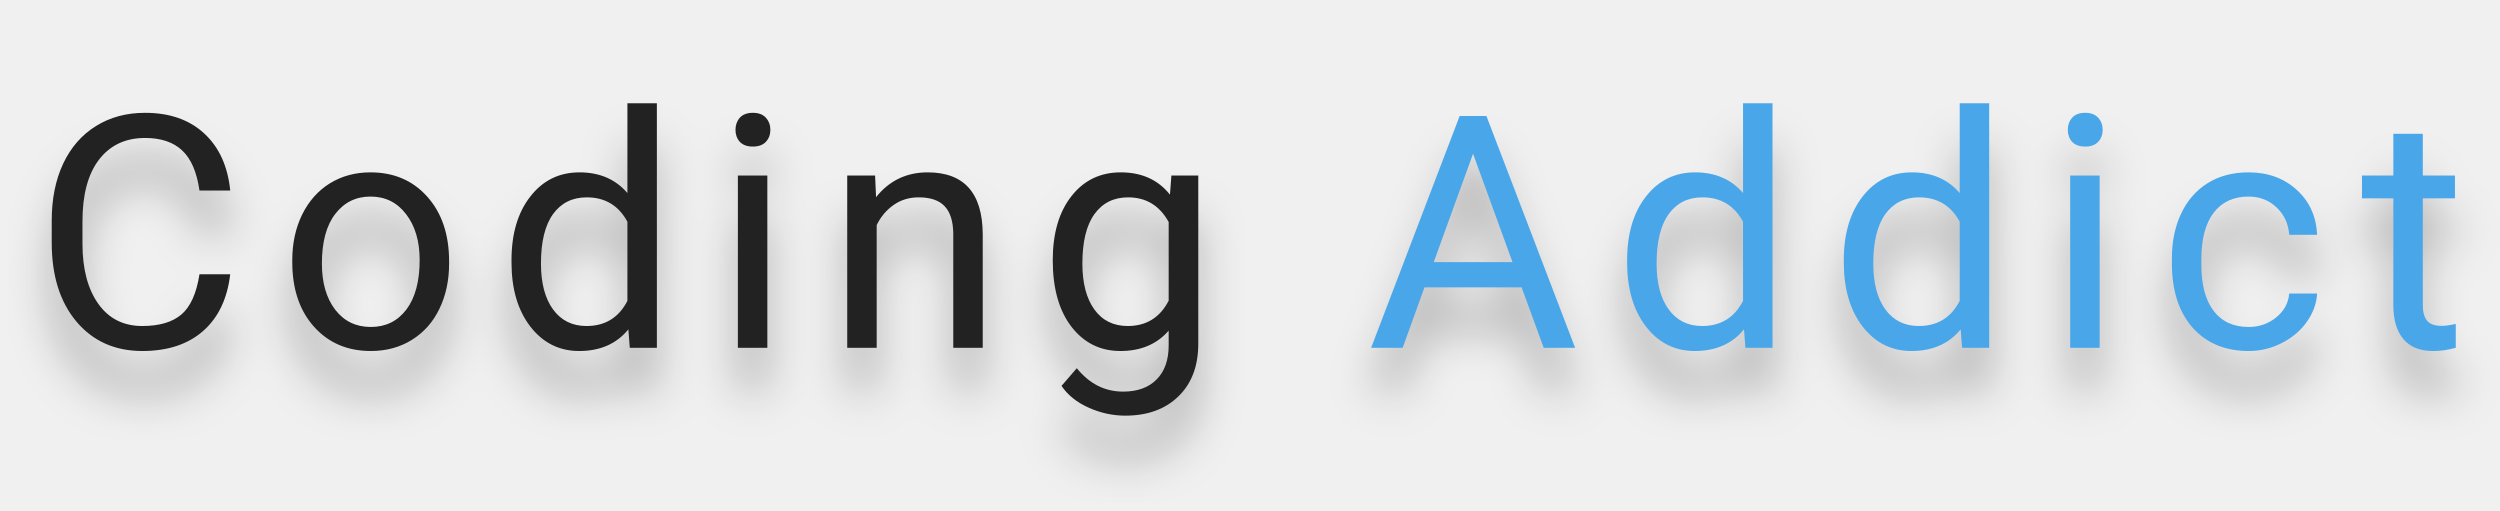
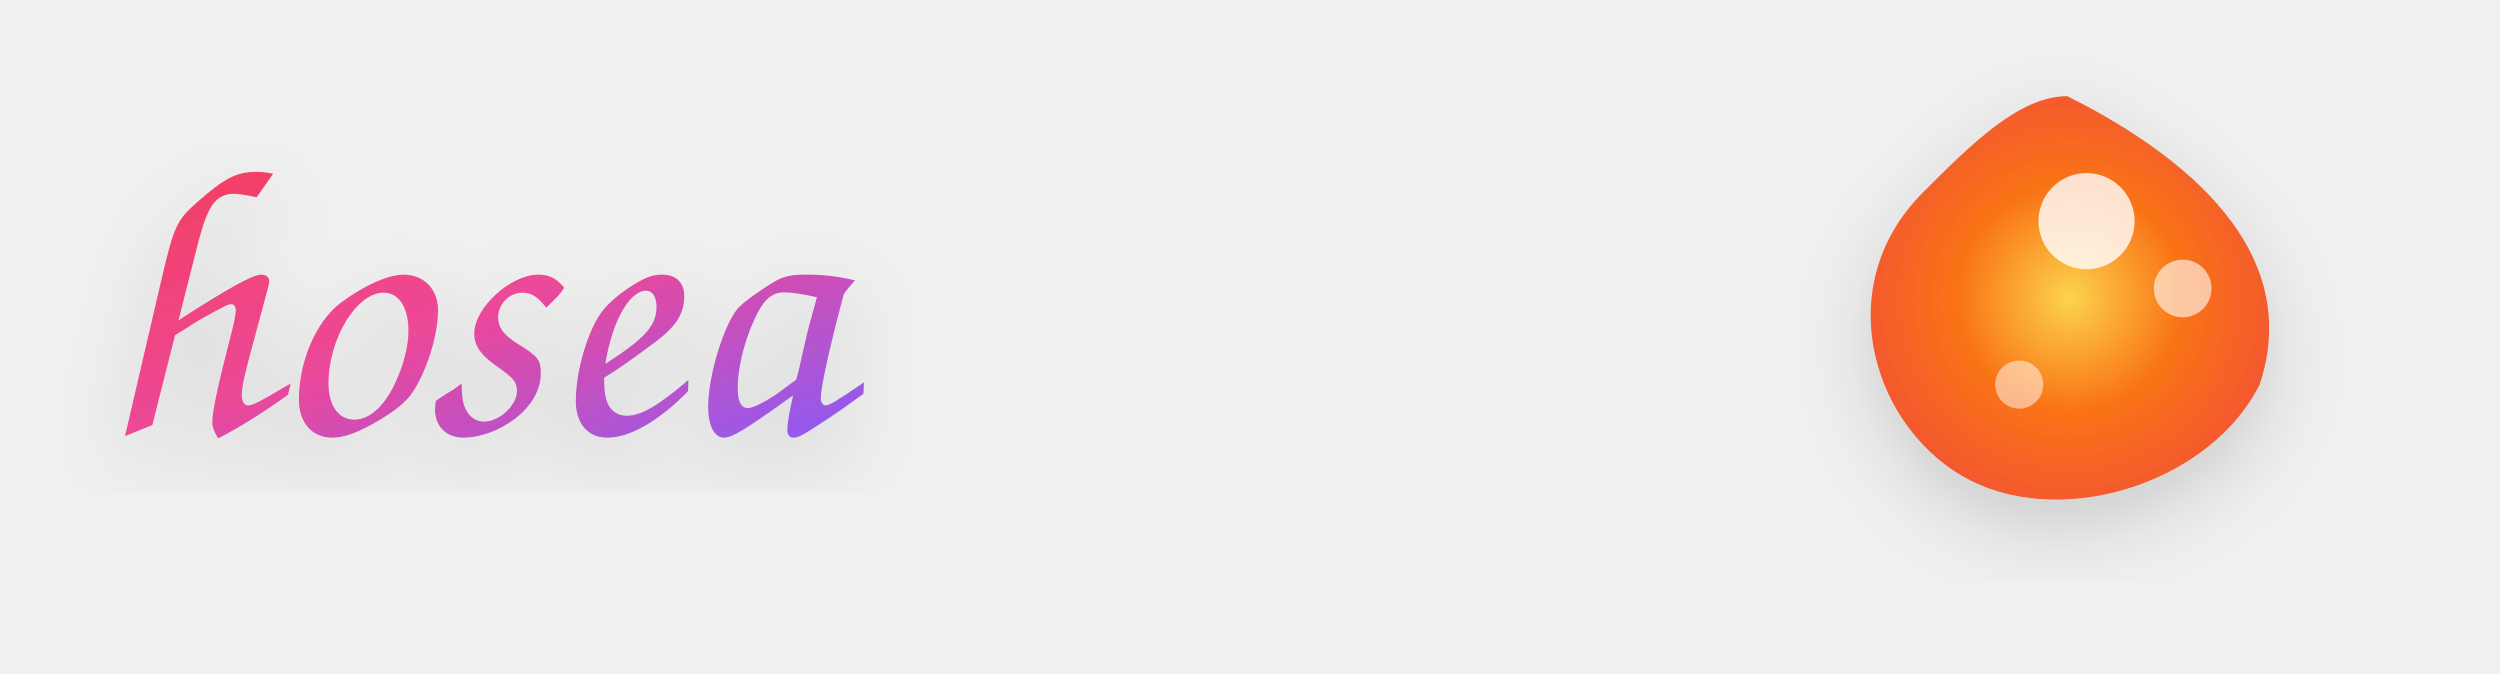
- <svg xmlns="http://www.w3.org/2000/svg" width="230" height="47" viewBox="0 0 230 47" fill="none">
-   <g filter="url(#filter0_d)">
-     <path d="M21.18 25.232C20.916 27.488 20.081 29.231 18.675 30.462C17.278 31.683 15.418 32.293 13.094 32.293C10.574 32.293 8.553 31.39 7.029 29.583C5.516 27.776 4.759 25.359 4.759 22.332V20.281C4.759 18.299 5.11 16.556 5.813 15.052C6.526 13.548 7.532 12.396 8.831 11.595C10.13 10.784 11.634 10.379 13.343 10.379C15.608 10.379 17.425 11.014 18.792 12.283C20.159 13.543 20.955 15.291 21.18 17.527H18.352C18.108 15.828 17.576 14.598 16.756 13.836C15.945 13.074 14.808 12.693 13.343 12.693C11.546 12.693 10.135 13.357 9.109 14.685C8.094 16.014 7.586 17.903 7.586 20.355V22.42C7.586 24.734 8.069 26.575 9.036 27.942C10.003 29.31 11.355 29.993 13.094 29.993C14.656 29.993 15.852 29.642 16.683 28.939C17.523 28.226 18.079 26.99 18.352 25.232H21.18ZM26.89 23.929C26.89 22.376 27.192 20.98 27.798 19.739C28.413 18.499 29.263 17.542 30.347 16.868C31.44 16.194 32.685 15.857 34.082 15.857C36.24 15.857 37.983 16.605 39.312 18.099C40.649 19.593 41.318 21.58 41.318 24.061V24.251C41.318 25.794 41.02 27.181 40.425 28.411C39.839 29.632 38.994 30.584 37.891 31.268C36.797 31.951 35.537 32.293 34.111 32.293C31.963 32.293 30.22 31.546 28.882 30.052C27.554 28.558 26.89 26.58 26.89 24.119V23.929ZM29.614 24.251C29.614 26.009 30.02 27.42 30.83 28.484C31.65 29.549 32.744 30.081 34.111 30.081C35.488 30.081 36.582 29.544 37.393 28.47C38.203 27.386 38.608 25.872 38.608 23.929C38.608 22.19 38.193 20.784 37.363 19.71C36.543 18.626 35.449 18.084 34.082 18.084C32.744 18.084 31.665 18.616 30.845 19.681C30.024 20.745 29.614 22.269 29.614 24.251ZM47.058 23.943C47.058 21.512 47.634 19.559 48.786 18.084C49.938 16.6 51.447 15.857 53.312 15.857C55.168 15.857 56.638 16.492 57.722 17.762V9.5H60.432V32H57.941L57.81 30.301C56.726 31.629 55.217 32.293 53.283 32.293C51.447 32.293 49.948 31.541 48.786 30.037C47.634 28.533 47.058 26.57 47.058 24.148V23.943ZM49.768 24.251C49.768 26.048 50.139 27.454 50.881 28.47C51.623 29.485 52.648 29.993 53.957 29.993C55.676 29.993 56.931 29.222 57.722 27.679V20.398C56.911 18.904 55.666 18.157 53.986 18.157C52.658 18.157 51.623 18.67 50.881 19.695C50.139 20.721 49.768 22.239 49.768 24.251ZM70.595 32H67.885V16.15H70.595V32ZM67.665 11.946C67.665 11.507 67.797 11.136 68.061 10.833C68.334 10.53 68.734 10.379 69.262 10.379C69.789 10.379 70.189 10.53 70.463 10.833C70.736 11.136 70.873 11.507 70.873 11.946C70.873 12.386 70.736 12.752 70.463 13.045C70.189 13.338 69.789 13.484 69.262 13.484C68.734 13.484 68.334 13.338 68.061 13.045C67.797 12.752 67.665 12.386 67.665 11.946ZM80.509 16.15L80.597 18.143C81.808 16.619 83.39 15.857 85.343 15.857C88.692 15.857 90.382 17.747 90.411 21.526V32H87.701V21.512C87.691 20.369 87.428 19.524 86.91 18.977C86.402 18.431 85.606 18.157 84.522 18.157C83.644 18.157 82.872 18.392 82.208 18.86C81.544 19.329 81.026 19.944 80.655 20.706V32H77.945V16.15H80.509ZM96.853 23.943C96.853 21.473 97.425 19.51 98.567 18.055C99.71 16.59 101.224 15.857 103.108 15.857C105.042 15.857 106.551 16.541 107.635 17.908L107.767 16.15H110.242V31.619C110.242 33.67 109.632 35.286 108.411 36.468C107.2 37.649 105.569 38.24 103.519 38.24C102.376 38.24 101.258 37.996 100.164 37.508C99.07 37.02 98.235 36.351 97.659 35.501L99.065 33.875C100.228 35.31 101.648 36.028 103.328 36.028C104.646 36.028 105.672 35.657 106.404 34.915C107.146 34.173 107.518 33.128 107.518 31.78V30.418C106.434 31.668 104.954 32.293 103.079 32.293C101.224 32.293 99.72 31.546 98.567 30.052C97.425 28.558 96.853 26.521 96.853 23.943ZM99.578 24.251C99.578 26.038 99.944 27.444 100.677 28.47C101.409 29.485 102.435 29.993 103.753 29.993C105.462 29.993 106.717 29.217 107.518 27.664V20.428C106.688 18.914 105.442 18.157 103.782 18.157C102.464 18.157 101.434 18.67 100.691 19.695C99.949 20.721 99.578 22.239 99.578 24.251Z" fill="#222222" />
-     <path d="M139.987 26.434H131.052L129.045 32H126.145L134.289 10.672H136.75L144.909 32H142.023L139.987 26.434ZM131.901 24.119H139.152L135.52 14.144L131.901 24.119ZM149.696 23.943C149.696 21.512 150.272 19.559 151.425 18.084C152.577 16.6 154.086 15.857 155.951 15.857C157.807 15.857 159.276 16.492 160.36 17.762V9.5H163.07V32H160.58L160.448 30.301C159.364 31.629 157.855 32.293 155.922 32.293C154.086 32.293 152.587 31.541 151.425 30.037C150.272 28.533 149.696 26.57 149.696 24.148V23.943ZM152.406 24.251C152.406 26.048 152.777 27.454 153.52 28.47C154.262 29.485 155.287 29.993 156.596 29.993C158.314 29.993 159.569 29.222 160.36 27.679V20.398C159.55 18.904 158.305 18.157 156.625 18.157C155.297 18.157 154.262 18.67 153.52 19.695C152.777 20.721 152.406 22.239 152.406 24.251ZM169.63 23.943C169.63 21.512 170.206 19.559 171.358 18.084C172.511 16.6 174.02 15.857 175.885 15.857C177.74 15.857 179.21 16.492 180.294 17.762V9.5H183.004V32H180.514L180.382 30.301C179.298 31.629 177.789 32.293 175.855 32.293C174.02 32.293 172.521 31.541 171.358 30.037C170.206 28.533 169.63 26.57 169.63 24.148V23.943ZM172.34 24.251C172.34 26.048 172.711 27.454 173.453 28.47C174.195 29.485 175.221 29.993 176.529 29.993C178.248 29.993 179.503 29.222 180.294 27.679V20.398C179.483 18.904 178.238 18.157 176.559 18.157C175.23 18.157 174.195 18.67 173.453 19.695C172.711 20.721 172.34 22.239 172.34 24.251ZM193.167 32H190.457V16.15H193.167V32ZM190.237 11.946C190.237 11.507 190.369 11.136 190.633 10.833C190.906 10.53 191.307 10.379 191.834 10.379C192.361 10.379 192.762 10.53 193.035 10.833C193.309 11.136 193.445 11.507 193.445 11.946C193.445 12.386 193.309 12.752 193.035 13.045C192.762 13.338 192.361 13.484 191.834 13.484C191.307 13.484 190.906 13.338 190.633 13.045C190.369 12.752 190.237 12.386 190.237 11.946ZM206.875 30.081C207.842 30.081 208.687 29.788 209.409 29.202C210.132 28.616 210.532 27.884 210.61 27.005H213.174C213.125 27.913 212.812 28.777 212.236 29.598C211.66 30.418 210.889 31.072 209.922 31.561C208.965 32.049 207.949 32.293 206.875 32.293C204.717 32.293 202.998 31.575 201.719 30.14C200.449 28.694 199.814 26.722 199.814 24.222V23.768C199.814 22.225 200.098 20.852 200.664 19.651C201.23 18.45 202.041 17.518 203.096 16.854C204.16 16.189 205.415 15.857 206.86 15.857C208.638 15.857 210.112 16.39 211.284 17.454C212.466 18.519 213.096 19.9 213.174 21.6H210.61C210.532 20.574 210.142 19.734 209.438 19.08C208.745 18.416 207.886 18.084 206.86 18.084C205.483 18.084 204.414 18.582 203.652 19.578C202.9 20.564 202.524 21.995 202.524 23.87V24.383C202.524 26.209 202.9 27.615 203.652 28.602C204.404 29.588 205.479 30.081 206.875 30.081ZM222.897 12.312V16.15H225.856V18.245H222.897V28.074C222.897 28.709 223.029 29.188 223.293 29.51C223.557 29.822 224.006 29.979 224.641 29.979C224.953 29.979 225.383 29.92 225.93 29.803V32C225.217 32.195 224.523 32.293 223.85 32.293C222.639 32.293 221.726 31.927 221.11 31.194C220.495 30.462 220.188 29.422 220.188 28.074V18.245H217.302V16.15H220.188V12.312H222.897Z" fill="#49A6E9" />
-   </g>
+ <svg xmlns="http://www.w3.org/2000/svg" width="260" height="70" viewBox="0 0 260 70" role="img" aria-label="hosea logo">
  <defs>
-     <filter id="filter0_d" x="0.759" y="9.5" width="229.171" height="36.74" filterUnits="userSpaceOnUse" color-interpolation-filters="sRGB">
-       <feFlood flood-opacity="0" result="BackgroundImageFix" />
-       <feColorMatrix in="SourceAlpha" type="matrix" values="0 0 0 0 0 0 0 0 0 0 0 0 0 0 0 0 0 0 127 0" />
-       <feOffset dy="4" />
-       <feGaussianBlur stdDeviation="2" />
-       <feColorMatrix type="matrix" values="0 0 0 0 0 0 0 0 0 0 0 0 0 0 0 0 0 0 0.25 0" />
-       <feBlend mode="normal" in2="BackgroundImageFix" result="effect1_dropShadow" />
-       <feBlend mode="normal" in="SourceGraphic" in2="effect1_dropShadow" result="shape" />
+     <linearGradient id="textGrad" x1="0" y1="0" x2="1" y2="1">
+       <stop offset="0" stop-color="#f43f5e" />
+       <stop offset="0.5" stop-color="#ec4899" />
+       <stop offset="1" stop-color="#8b5cf6" />
+     </linearGradient>
+     <radialGradient id="splashGrad" cx="0.5" cy="0.5" r="0.7">
+       <stop offset="0%" stop-color="#fcd34d" />
+       <stop offset="40%" stop-color="#f97316" />
+       <stop offset="100%" stop-color="#ef4444" />
+     </radialGradient>
+     <filter id="shadow" x="-20%" y="-20%" width="140%" height="140%">
+       <feDropShadow dx="0" dy="3" stdDeviation="4" flood-color="#000" flood-opacity="0.15" />
    </filter>
  </defs>
+   <text x="10" y="45" font-family="Pacifico, 'Segoe Script', cursive" font-weight="400" font-size="40" fill="url(#textGrad)" filter="url(#shadow)">hosea</text>
+   <g transform="translate(185,5)">
+     <path d="M30 5 C40 10, 55 20, 50 35 C45 45, 30 50, 20 45 C10 40, 5 25, 15 15 C20 10, 25 5, 30 5 Z" fill="url(#splashGrad)" filter="url(#shadow)" />
+     <circle cx="32" cy="18" r="5" fill="#fff" opacity="0.8" />
+     <circle cx="42" cy="25" r="3" fill="#fff" opacity="0.6" />
+     <circle cx="25" cy="35" r="2.5" fill="#fff" opacity="0.5" />
+   </g>
</svg>
